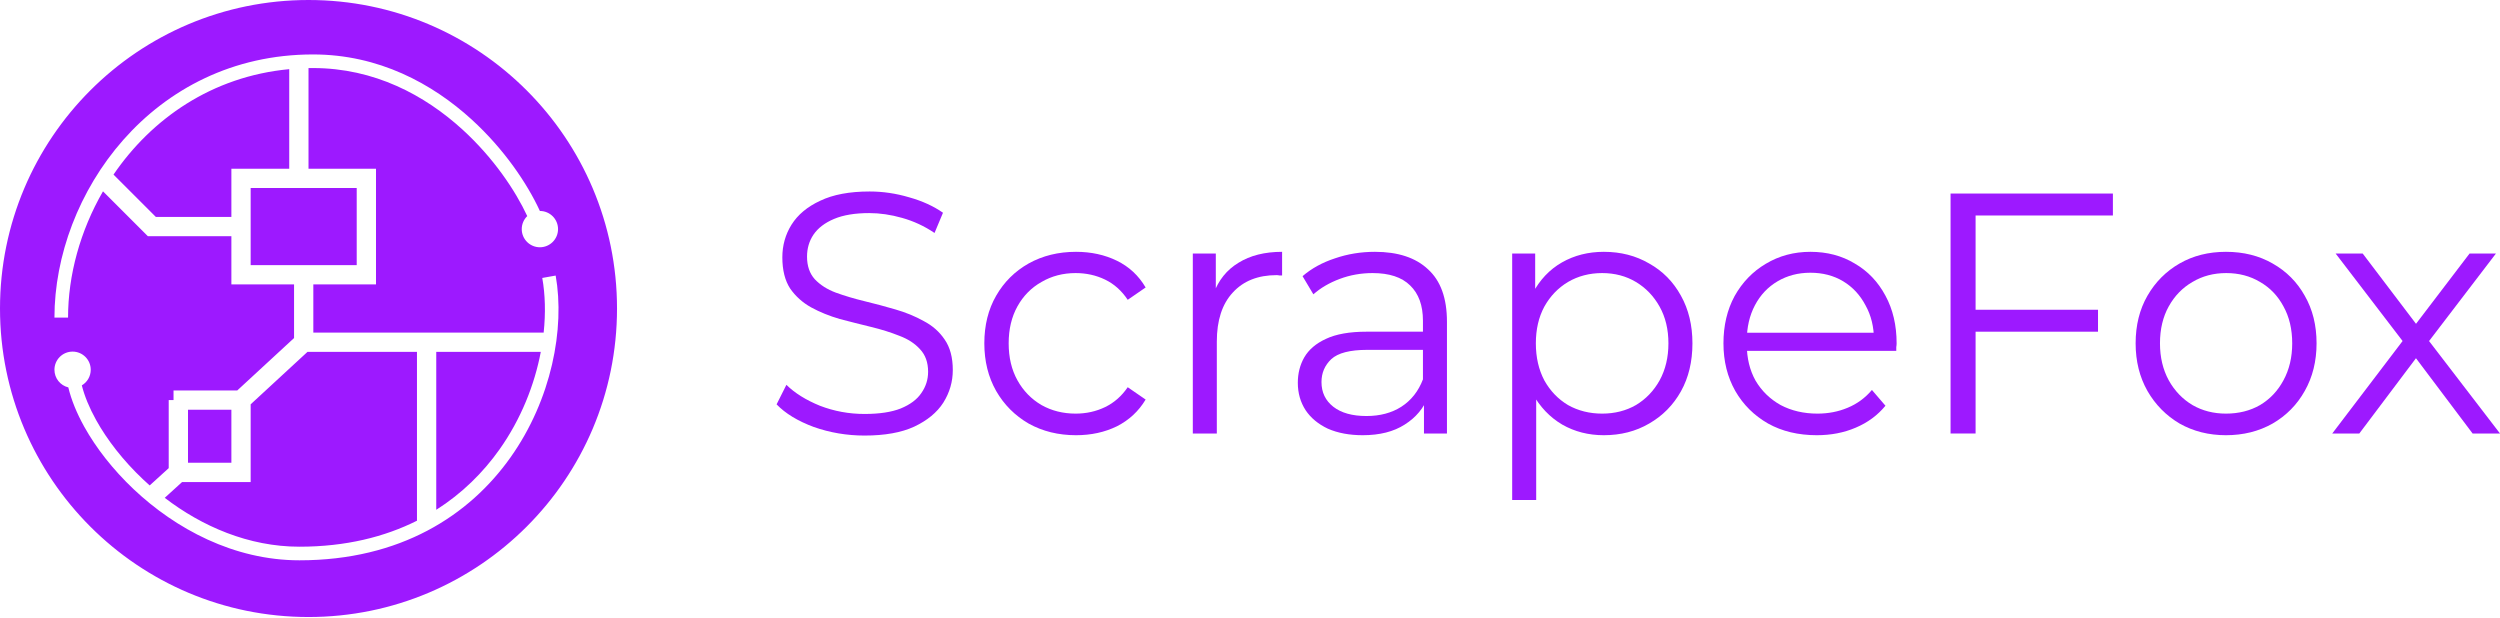
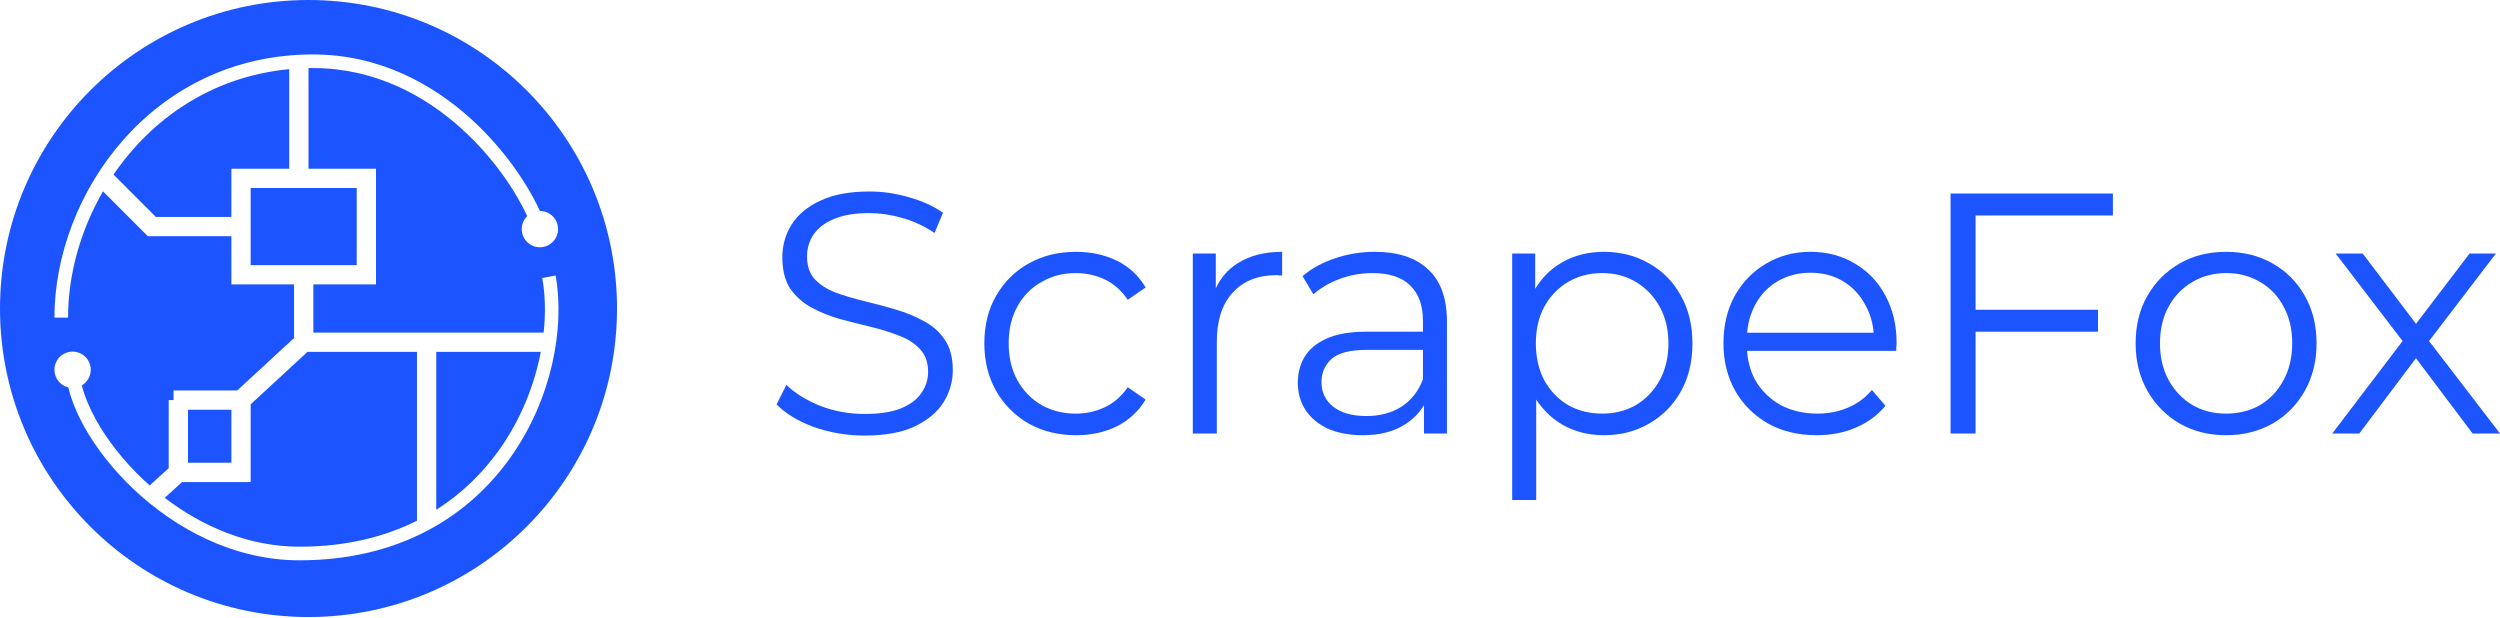
<svg xmlns="http://www.w3.org/2000/svg" viewBox="0 0 235 58" fill="none">
-   <path d="M81.265 40.942C79.612 40.942 78.023 40.674 76.497 40.137C74.992 39.578 73.826 38.869 73 38.01L73.922 36.173C74.706 36.947 75.755 37.602 77.069 38.139C78.404 38.654 79.803 38.912 81.265 38.912C82.664 38.912 83.798 38.74 84.667 38.397C85.557 38.032 86.204 37.548 86.606 36.947C87.03 36.345 87.242 35.679 87.242 34.949C87.242 34.068 86.988 33.359 86.479 32.822C85.992 32.285 85.345 31.866 84.54 31.566C83.734 31.243 82.844 30.964 81.869 30.728C80.894 30.491 79.92 30.244 78.945 29.987C77.97 29.707 77.069 29.342 76.243 28.891C75.437 28.44 74.78 27.849 74.272 27.119C73.784 26.367 73.54 25.39 73.54 24.187C73.54 23.07 73.826 22.049 74.399 21.126C74.992 20.18 75.893 19.428 77.101 18.87C78.309 18.29 79.856 18 81.742 18C82.993 18 84.233 18.183 85.462 18.548C86.691 18.892 87.751 19.375 88.641 19.998L87.846 21.899C86.892 21.254 85.875 20.782 84.794 20.481C83.734 20.18 82.707 20.03 81.71 20.03C80.375 20.03 79.273 20.213 78.404 20.578C77.535 20.943 76.889 21.437 76.465 22.06C76.062 22.662 75.861 23.349 75.861 24.122C75.861 25.003 76.105 25.712 76.592 26.249C77.101 26.786 77.758 27.205 78.563 27.506C79.39 27.806 80.29 28.075 81.265 28.311C82.24 28.547 83.205 28.805 84.158 29.084C85.133 29.364 86.023 29.729 86.829 30.18C87.655 30.61 88.312 31.19 88.8 31.92C89.308 32.65 89.563 33.606 89.563 34.788C89.563 35.883 89.266 36.904 88.672 37.849C88.079 38.773 87.168 39.524 85.939 40.104C84.731 40.663 83.173 40.942 81.265 40.942Z" fill="#9D19FF" />
-   <path d="M101.142 40.91C99.489 40.91 98.005 40.545 96.691 39.814C95.398 39.063 94.381 38.042 93.639 36.753C92.897 35.443 92.527 33.95 92.527 32.274C92.527 30.577 92.897 29.084 93.639 27.796C94.381 26.507 95.398 25.497 96.691 24.767C98.005 24.036 99.489 23.671 101.142 23.671C102.562 23.671 103.844 23.95 104.988 24.509C106.133 25.067 107.033 25.905 107.69 27.022L106.006 28.182C105.433 27.323 104.723 26.689 103.876 26.281C103.028 25.873 102.106 25.669 101.11 25.669C99.923 25.669 98.853 25.948 97.899 26.507C96.945 27.044 96.193 27.806 95.642 28.794C95.091 29.783 94.815 30.943 94.815 32.274C94.815 33.606 95.091 34.766 95.642 35.754C96.193 36.743 96.945 37.516 97.899 38.074C98.853 38.611 99.923 38.88 101.11 38.88C102.106 38.88 103.028 38.676 103.876 38.268C104.723 37.86 105.433 37.237 106.006 36.399L107.69 37.559C107.033 38.654 106.133 39.492 104.988 40.072C103.844 40.631 102.562 40.91 101.142 40.91Z" fill="#9D19FF" />
-   <path d="M112.124 40.749V23.832H114.286V28.44L114.064 27.634C114.53 26.346 115.314 25.368 116.416 24.702C117.518 24.015 118.885 23.671 120.517 23.671V25.894C120.432 25.894 120.347 25.894 120.263 25.894C120.178 25.873 120.093 25.862 120.008 25.862C118.249 25.862 116.872 26.41 115.876 27.506C114.88 28.58 114.381 30.116 114.381 32.113V40.749H112.124Z" fill="#9D19FF" />
-   <path d="M133.853 40.749V37.011L133.757 36.399V30.148C133.757 28.709 133.355 27.602 132.549 26.829C131.765 26.056 130.589 25.669 129.021 25.669C127.94 25.669 126.912 25.852 125.937 26.217C124.962 26.582 124.135 27.065 123.457 27.667L122.44 25.959C123.288 25.229 124.305 24.67 125.492 24.283C126.679 23.875 127.929 23.671 129.243 23.671C131.405 23.671 133.069 24.219 134.234 25.314C135.421 26.389 136.014 28.032 136.014 30.244V40.749H133.853ZM128.099 40.91C126.848 40.91 125.757 40.706 124.824 40.298C123.913 39.868 123.214 39.288 122.726 38.558C122.239 37.806 121.995 36.947 121.995 35.98C121.995 35.099 122.196 34.304 122.599 33.596C123.023 32.865 123.701 32.285 124.634 31.856C125.587 31.404 126.859 31.179 128.448 31.179H134.202V32.887H128.512C126.901 32.887 125.778 33.177 125.142 33.757C124.528 34.337 124.22 35.056 124.22 35.916C124.22 36.882 124.591 37.656 125.333 38.236C126.075 38.816 127.113 39.106 128.448 39.106C129.72 39.106 130.811 38.816 131.723 38.236C132.655 37.634 133.333 36.775 133.757 35.658L134.266 37.237C133.842 38.354 133.1 39.245 132.041 39.911C131.002 40.577 129.688 40.91 128.099 40.91Z" fill="#9D19FF" />
-   <path d="M150.76 40.91C149.319 40.91 148.015 40.577 146.85 39.911C145.684 39.224 144.752 38.246 144.052 36.979C143.374 35.69 143.035 34.122 143.035 32.274C143.035 30.427 143.374 28.87 144.052 27.602C144.731 26.313 145.652 25.336 146.818 24.67C147.984 24.004 149.298 23.671 150.76 23.671C152.35 23.671 153.769 24.036 155.02 24.767C156.291 25.476 157.288 26.485 158.008 27.796C158.729 29.084 159.089 30.577 159.089 32.274C159.089 33.993 158.729 35.497 158.008 36.786C157.288 38.074 156.291 39.084 155.02 39.814C153.769 40.545 152.35 40.91 150.76 40.91ZM142.145 47V23.832H144.307V28.923L144.084 32.307L144.402 35.722V47H142.145ZM150.601 38.88C151.788 38.88 152.848 38.611 153.78 38.074C154.713 37.516 155.454 36.743 156.005 35.754C156.556 34.745 156.832 33.585 156.832 32.274C156.832 30.964 156.556 29.815 156.005 28.827C155.454 27.838 154.713 27.065 153.78 26.507C152.848 25.948 151.788 25.669 150.601 25.669C149.414 25.669 148.344 25.948 147.39 26.507C146.458 27.065 145.716 27.838 145.165 28.827C144.635 29.815 144.37 30.964 144.37 32.274C144.37 33.585 144.635 34.745 145.165 35.754C145.716 36.743 146.458 37.516 147.39 38.074C148.344 38.611 149.414 38.88 150.601 38.88Z" fill="#9D19FF" />
-   <path d="M170.779 40.91C169.041 40.91 167.516 40.545 166.202 39.814C164.888 39.063 163.86 38.042 163.118 36.753C162.376 35.443 162.005 33.95 162.005 32.274C162.005 30.599 162.355 29.117 163.054 27.828C163.775 26.539 164.75 25.529 165.979 24.799C167.229 24.047 168.628 23.671 170.175 23.671C171.744 23.671 173.132 24.036 174.34 24.767C175.569 25.476 176.533 26.485 177.233 27.796C177.932 29.084 178.282 30.577 178.282 32.274C178.282 32.382 178.271 32.5 178.25 32.629C178.25 32.736 178.25 32.854 178.25 32.983H163.722V31.276H177.042L176.152 31.952C176.152 30.728 175.887 29.643 175.357 28.698C174.848 27.731 174.149 26.979 173.259 26.442C172.369 25.905 171.341 25.637 170.175 25.637C169.031 25.637 168.003 25.905 167.092 26.442C166.18 26.979 165.47 27.731 164.962 28.698C164.453 29.664 164.199 30.771 164.199 32.017V32.371C164.199 33.66 164.474 34.798 165.025 35.787C165.598 36.753 166.382 37.516 167.378 38.074C168.395 38.611 169.55 38.88 170.843 38.88C171.86 38.88 172.803 38.697 173.672 38.332C174.562 37.967 175.325 37.408 175.961 36.657L177.233 38.139C176.491 39.041 175.558 39.728 174.435 40.201C173.333 40.674 172.115 40.91 170.779 40.91Z" fill="#9D19FF" />
-   <path d="M185.451 29.117H197.213V31.179H185.451V29.117ZM185.705 40.749H183.353V18.193H198.612V20.256H185.705V40.749Z" fill="#9D19FF" />
-   <path d="M209.237 40.91C207.627 40.91 206.175 40.545 204.882 39.814C203.611 39.063 202.604 38.042 201.862 36.753C201.12 35.443 200.749 33.95 200.749 32.274C200.749 30.577 201.12 29.084 201.862 27.796C202.604 26.507 203.611 25.497 204.882 24.767C206.154 24.036 207.605 23.671 209.237 23.671C210.89 23.671 212.353 24.036 213.624 24.767C214.917 25.497 215.924 26.507 216.644 27.796C217.386 29.084 217.757 30.577 217.757 32.274C217.757 33.95 217.386 35.443 216.644 36.753C215.924 38.042 214.917 39.063 213.624 39.814C212.332 40.545 210.869 40.91 209.237 40.91ZM209.237 38.88C210.445 38.88 211.516 38.611 212.448 38.074C213.381 37.516 214.112 36.743 214.642 35.754C215.193 34.745 215.468 33.585 215.468 32.274C215.468 30.943 215.193 29.783 214.642 28.794C214.112 27.806 213.381 27.044 212.448 26.507C211.516 25.948 210.456 25.669 209.269 25.669C208.082 25.669 207.023 25.948 206.09 26.507C205.158 27.044 204.416 27.806 203.865 28.794C203.314 29.783 203.038 30.943 203.038 32.274C203.038 33.585 203.314 34.745 203.865 35.754C204.416 36.743 205.158 37.516 206.09 38.074C207.023 38.611 208.072 38.88 209.237 38.88Z" fill="#9D19FF" />
-   <path d="M219.232 40.749L226.29 31.469L226.258 32.597L219.55 23.832H222.093L227.593 31.082L226.639 31.05L232.139 23.832H234.618L227.847 32.693L227.879 31.469L235 40.749H232.425L226.607 33.016L227.498 33.144L221.775 40.749H219.232Z" fill="#9D19FF" />
-   <path fill-rule="evenodd" clip-rule="evenodd" d="M29 58C45.016 58 58 45.016 58 29C58 12.984 45.016 0 29 0C12.984 0 0 12.984 0 29C0 45.016 12.984 58 29 58ZM29.427 5.118C14.288 5.118 5.118 18.274 5.118 29.853H6.397C6.397 25.863 7.542 21.689 9.681 17.986L13.898 22.203H21.75V26.734H27.641V31.775L22.302 36.703H16.312V37.609H15.859V44.005L14.071 45.631C13.859 45.444 13.65 45.253 13.447 45.061C11.572 43.29 10.067 41.342 9.035 39.484C8.391 38.325 7.941 37.219 7.692 36.226C8.193 35.929 8.529 35.382 8.529 34.757C8.529 33.815 7.766 33.051 6.824 33.051C5.881 33.051 5.118 33.815 5.118 34.757C5.118 35.561 5.673 36.235 6.422 36.416C6.7 37.587 7.215 38.842 7.917 40.106C9.017 42.086 10.605 44.137 12.568 45.991C16.489 49.694 21.969 52.669 28.147 52.669C37.638 52.669 44.12 48.457 47.993 42.99C51.847 37.552 53.117 30.876 52.233 25.903L50.973 26.127C51.25 27.683 51.299 29.432 51.104 31.266H29.453V26.734H35.344V15.859H29V6.401C29.142 6.398 29.284 6.397 29.427 6.397C35.196 6.397 39.936 8.954 43.469 12.174C46.386 14.833 48.449 17.918 49.562 20.312C49.243 20.622 49.044 21.056 49.044 21.537C49.044 22.479 49.808 23.243 50.75 23.243C51.692 23.243 52.456 22.479 52.456 21.537C52.456 20.595 51.692 19.831 50.75 19.831L50.749 19.831C49.566 17.262 47.388 14.015 44.331 11.229C40.631 7.856 35.598 5.118 29.427 5.118ZM14.649 20.391L10.67 16.412C14.234 11.186 19.9 7.186 27.188 6.501V15.859H21.75V20.391H14.649ZM28.147 51.39C23.365 51.39 18.983 49.474 15.485 46.796L17.116 45.312H23.562V38.006L28.901 33.078H39.195V48.938H39.212C36.17 50.467 32.501 51.39 28.147 51.39ZM46.95 42.251C45.416 44.414 43.449 46.375 41.008 47.921V33.078H50.834C50.247 36.167 48.979 39.387 46.95 42.251ZM21.75 38.516H17.672V43.5H21.75V38.516ZM23.562 17.672V24.922H33.531V17.672H23.562Z" fill="#9D19FF" />
+   <path d="M81.265 40.942C79.612 40.942 78.023 40.674 76.497 40.137C74.992 39.578 73.826 38.869 73 38.01L73.922 36.173C74.706 36.947 75.755 37.602 77.069 38.139C78.404 38.654 79.803 38.912 81.265 38.912C82.664 38.912 83.798 38.74 84.667 38.397C85.557 38.032 86.204 37.548 86.606 36.947C87.03 36.345 87.242 35.679 87.242 34.949C87.242 34.068 86.988 33.359 86.479 32.822C85.992 32.285 85.345 31.866 84.54 31.566C83.734 31.243 82.844 30.964 81.869 30.728C80.894 30.491 79.92 30.244 78.945 29.987C77.97 29.707 77.069 29.342 76.243 28.891C75.437 28.44 74.78 27.849 74.272 27.119C73.784 26.367 73.54 25.39 73.54 24.187C73.54 23.07 73.826 22.049 74.399 21.126C74.992 20.18 75.893 19.428 77.101 18.87C78.309 18.29 79.856 18 81.742 18C82.993 18 84.233 18.183 85.462 18.548C86.691 18.892 87.751 19.375 88.641 19.998L87.846 21.899C86.892 21.254 85.875 20.782 84.794 20.481C83.734 20.18 82.707 20.03 81.71 20.03C80.375 20.03 79.273 20.213 78.404 20.578C77.535 20.943 76.889 21.437 76.465 22.06C76.062 22.662 75.861 23.349 75.861 24.122C75.861 25.003 76.105 25.712 76.592 26.249C77.101 26.786 77.758 27.205 78.563 27.506C79.39 27.806 80.29 28.075 81.265 28.311C82.24 28.547 83.205 28.805 84.158 29.084C85.133 29.364 86.023 29.729 86.829 30.18C87.655 30.61 88.312 31.19 88.8 31.92C89.308 32.65 89.563 33.606 89.563 34.788C89.563 35.883 89.266 36.904 88.672 37.849C88.079 38.773 87.168 39.524 85.939 40.104C84.731 40.663 83.173 40.942 81.265 40.942Z" fill="#1C55FF" />
+   <path d="M101.142 40.91C99.489 40.91 98.005 40.545 96.691 39.814C95.398 39.063 94.381 38.042 93.639 36.753C92.897 35.443 92.527 33.95 92.527 32.274C92.527 30.577 92.897 29.084 93.639 27.796C94.381 26.507 95.398 25.497 96.691 24.767C98.005 24.036 99.489 23.671 101.142 23.671C102.562 23.671 103.844 23.95 104.988 24.509C106.133 25.067 107.033 25.905 107.69 27.022L106.006 28.182C105.433 27.323 104.723 26.689 103.876 26.281C103.028 25.873 102.106 25.669 101.11 25.669C99.923 25.669 98.853 25.948 97.899 26.507C96.945 27.044 96.193 27.806 95.642 28.794C95.091 29.783 94.815 30.943 94.815 32.274C94.815 33.606 95.091 34.766 95.642 35.754C96.193 36.743 96.945 37.516 97.899 38.074C98.853 38.611 99.923 38.88 101.11 38.88C102.106 38.88 103.028 38.676 103.876 38.268C104.723 37.86 105.433 37.237 106.006 36.399L107.69 37.559C107.033 38.654 106.133 39.492 104.988 40.072C103.844 40.631 102.562 40.91 101.142 40.91Z" fill="#1C55FF" />
+   <path d="M112.124 40.749V23.832H114.286V28.44L114.064 27.634C114.53 26.346 115.314 25.368 116.416 24.702C117.518 24.015 118.885 23.671 120.517 23.671V25.894C120.432 25.894 120.347 25.894 120.263 25.894C120.178 25.873 120.093 25.862 120.008 25.862C118.249 25.862 116.872 26.41 115.876 27.506C114.88 28.58 114.381 30.116 114.381 32.113V40.749H112.124Z" fill="#1C55FF" />
+   <path d="M133.853 40.749V37.011L133.757 36.399V30.148C133.757 28.709 133.355 27.602 132.549 26.829C131.765 26.056 130.589 25.669 129.021 25.669C127.94 25.669 126.912 25.852 125.937 26.217C124.962 26.582 124.135 27.065 123.457 27.667L122.44 25.959C123.288 25.229 124.305 24.67 125.492 24.283C126.679 23.875 127.929 23.671 129.243 23.671C131.405 23.671 133.069 24.219 134.234 25.314C135.421 26.389 136.014 28.032 136.014 30.244V40.749H133.853ZM128.099 40.91C126.848 40.91 125.757 40.706 124.824 40.298C123.913 39.868 123.214 39.288 122.726 38.558C122.239 37.806 121.995 36.947 121.995 35.98C121.995 35.099 122.196 34.304 122.599 33.596C123.023 32.865 123.701 32.285 124.634 31.856C125.587 31.404 126.859 31.179 128.448 31.179H134.202V32.887H128.512C126.901 32.887 125.778 33.177 125.142 33.757C124.528 34.337 124.22 35.056 124.22 35.916C124.22 36.882 124.591 37.656 125.333 38.236C126.075 38.816 127.113 39.106 128.448 39.106C129.72 39.106 130.811 38.816 131.723 38.236C132.655 37.634 133.333 36.775 133.757 35.658L134.266 37.237C133.842 38.354 133.1 39.245 132.041 39.911C131.002 40.577 129.688 40.91 128.099 40.91Z" fill="#1C55FF" />
+   <path d="M150.76 40.91C149.319 40.91 148.015 40.577 146.85 39.911C145.684 39.224 144.752 38.246 144.052 36.979C143.374 35.69 143.035 34.122 143.035 32.274C143.035 30.427 143.374 28.87 144.052 27.602C144.731 26.313 145.652 25.336 146.818 24.67C147.984 24.004 149.298 23.671 150.76 23.671C152.35 23.671 153.769 24.036 155.02 24.767C156.291 25.476 157.288 26.485 158.008 27.796C158.729 29.084 159.089 30.577 159.089 32.274C159.089 33.993 158.729 35.497 158.008 36.786C157.288 38.074 156.291 39.084 155.02 39.814C153.769 40.545 152.35 40.91 150.76 40.91ZM142.145 47V23.832H144.307V28.923L144.084 32.307L144.402 35.722V47H142.145ZM150.601 38.88C151.788 38.88 152.848 38.611 153.78 38.074C154.713 37.516 155.454 36.743 156.005 35.754C156.556 34.745 156.832 33.585 156.832 32.274C156.832 30.964 156.556 29.815 156.005 28.827C155.454 27.838 154.713 27.065 153.78 26.507C152.848 25.948 151.788 25.669 150.601 25.669C149.414 25.669 148.344 25.948 147.39 26.507C146.458 27.065 145.716 27.838 145.165 28.827C144.635 29.815 144.37 30.964 144.37 32.274C144.37 33.585 144.635 34.745 145.165 35.754C145.716 36.743 146.458 37.516 147.39 38.074C148.344 38.611 149.414 38.88 150.601 38.88Z" fill="#1C55FF" />
+   <path d="M170.779 40.91C169.041 40.91 167.516 40.545 166.202 39.814C164.888 39.063 163.86 38.042 163.118 36.753C162.376 35.443 162.005 33.95 162.005 32.274C162.005 30.599 162.355 29.117 163.054 27.828C163.775 26.539 164.75 25.529 165.979 24.799C167.229 24.047 168.628 23.671 170.175 23.671C171.744 23.671 173.132 24.036 174.34 24.767C175.569 25.476 176.533 26.485 177.233 27.796C177.932 29.084 178.282 30.577 178.282 32.274C178.282 32.382 178.271 32.5 178.25 32.629C178.25 32.736 178.25 32.854 178.25 32.983H163.722V31.276H177.042L176.152 31.952C176.152 30.728 175.887 29.643 175.357 28.698C174.848 27.731 174.149 26.979 173.259 26.442C172.369 25.905 171.341 25.637 170.175 25.637C169.031 25.637 168.003 25.905 167.092 26.442C166.18 26.979 165.47 27.731 164.962 28.698C164.453 29.664 164.199 30.771 164.199 32.017V32.371C164.199 33.66 164.474 34.798 165.025 35.787C165.598 36.753 166.382 37.516 167.378 38.074C168.395 38.611 169.55 38.88 170.843 38.88C171.86 38.88 172.803 38.697 173.672 38.332C174.562 37.967 175.325 37.408 175.961 36.657L177.233 38.139C176.491 39.041 175.558 39.728 174.435 40.201C173.333 40.674 172.115 40.91 170.779 40.91Z" fill="#1C55FF" />
+   <path d="M185.451 29.117H197.213V31.179H185.451V29.117ZM185.705 40.749H183.353V18.193H198.612V20.256H185.705V40.749Z" fill="#1C55FF" />
+   <path d="M209.237 40.91C207.627 40.91 206.175 40.545 204.882 39.814C203.611 39.063 202.604 38.042 201.862 36.753C201.12 35.443 200.749 33.95 200.749 32.274C200.749 30.577 201.12 29.084 201.862 27.796C202.604 26.507 203.611 25.497 204.882 24.767C206.154 24.036 207.605 23.671 209.237 23.671C210.89 23.671 212.353 24.036 213.624 24.767C214.917 25.497 215.924 26.507 216.644 27.796C217.386 29.084 217.757 30.577 217.757 32.274C217.757 33.95 217.386 35.443 216.644 36.753C215.924 38.042 214.917 39.063 213.624 39.814C212.332 40.545 210.869 40.91 209.237 40.91ZM209.237 38.88C210.445 38.88 211.516 38.611 212.448 38.074C213.381 37.516 214.112 36.743 214.642 35.754C215.193 34.745 215.468 33.585 215.468 32.274C215.468 30.943 215.193 29.783 214.642 28.794C214.112 27.806 213.381 27.044 212.448 26.507C211.516 25.948 210.456 25.669 209.269 25.669C208.082 25.669 207.023 25.948 206.09 26.507C205.158 27.044 204.416 27.806 203.865 28.794C203.314 29.783 203.038 30.943 203.038 32.274C203.038 33.585 203.314 34.745 203.865 35.754C204.416 36.743 205.158 37.516 206.09 38.074C207.023 38.611 208.072 38.88 209.237 38.88Z" fill="#1C55FF" />
+   <path d="M219.232 40.749L226.29 31.469L226.258 32.597L219.55 23.832H222.093L227.593 31.082L226.639 31.05L232.139 23.832H234.618L227.847 32.693L227.879 31.469L235 40.749H232.425L226.607 33.016L227.498 33.144L221.775 40.749H219.232Z" fill="#1C55FF" />
+   <path fill-rule="evenodd" clip-rule="evenodd" d="M29 58C45.016 58 58 45.016 58 29C58 12.984 45.016 0 29 0C12.984 0 0 12.984 0 29C0 45.016 12.984 58 29 58ZM29.427 5.118C14.288 5.118 5.118 18.274 5.118 29.853H6.397C6.397 25.863 7.542 21.689 9.681 17.986L13.898 22.203H21.75V26.734H27.641V31.775L22.302 36.703H16.312V37.609H15.859V44.005L14.071 45.631C13.859 45.444 13.65 45.253 13.447 45.061C11.572 43.29 10.067 41.342 9.035 39.484C8.391 38.325 7.941 37.219 7.692 36.226C8.193 35.929 8.529 35.382 8.529 34.757C8.529 33.815 7.766 33.051 6.824 33.051C5.881 33.051 5.118 33.815 5.118 34.757C5.118 35.561 5.673 36.235 6.422 36.416C6.7 37.587 7.215 38.842 7.917 40.106C9.017 42.086 10.605 44.137 12.568 45.991C16.489 49.694 21.969 52.669 28.147 52.669C37.638 52.669 44.12 48.457 47.993 42.99C51.847 37.552 53.117 30.876 52.233 25.903L50.973 26.127C51.25 27.683 51.299 29.432 51.104 31.266H29.453V26.734H35.344V15.859H29V6.401C29.142 6.398 29.284 6.397 29.427 6.397C35.196 6.397 39.936 8.954 43.469 12.174C46.386 14.833 48.449 17.918 49.562 20.312C49.243 20.622 49.044 21.056 49.044 21.537C49.044 22.479 49.808 23.243 50.75 23.243C51.692 23.243 52.456 22.479 52.456 21.537C52.456 20.595 51.692 19.831 50.75 19.831L50.749 19.831C49.566 17.262 47.388 14.015 44.331 11.229C40.631 7.856 35.598 5.118 29.427 5.118ZM14.649 20.391L10.67 16.412C14.234 11.186 19.9 7.186 27.188 6.501V15.859H21.75V20.391H14.649ZM28.147 51.39C23.365 51.39 18.983 49.474 15.485 46.796L17.116 45.312H23.562V38.006L28.901 33.078H39.195V48.938H39.212C36.17 50.467 32.501 51.39 28.147 51.39ZM46.95 42.251C45.416 44.414 43.449 46.375 41.008 47.921V33.078H50.834C50.247 36.167 48.979 39.387 46.95 42.251ZM21.75 38.516H17.672V43.5H21.75V38.516ZM23.562 17.672V24.922H33.531V17.672H23.562Z" fill="#1C55FF" />
</svg>
